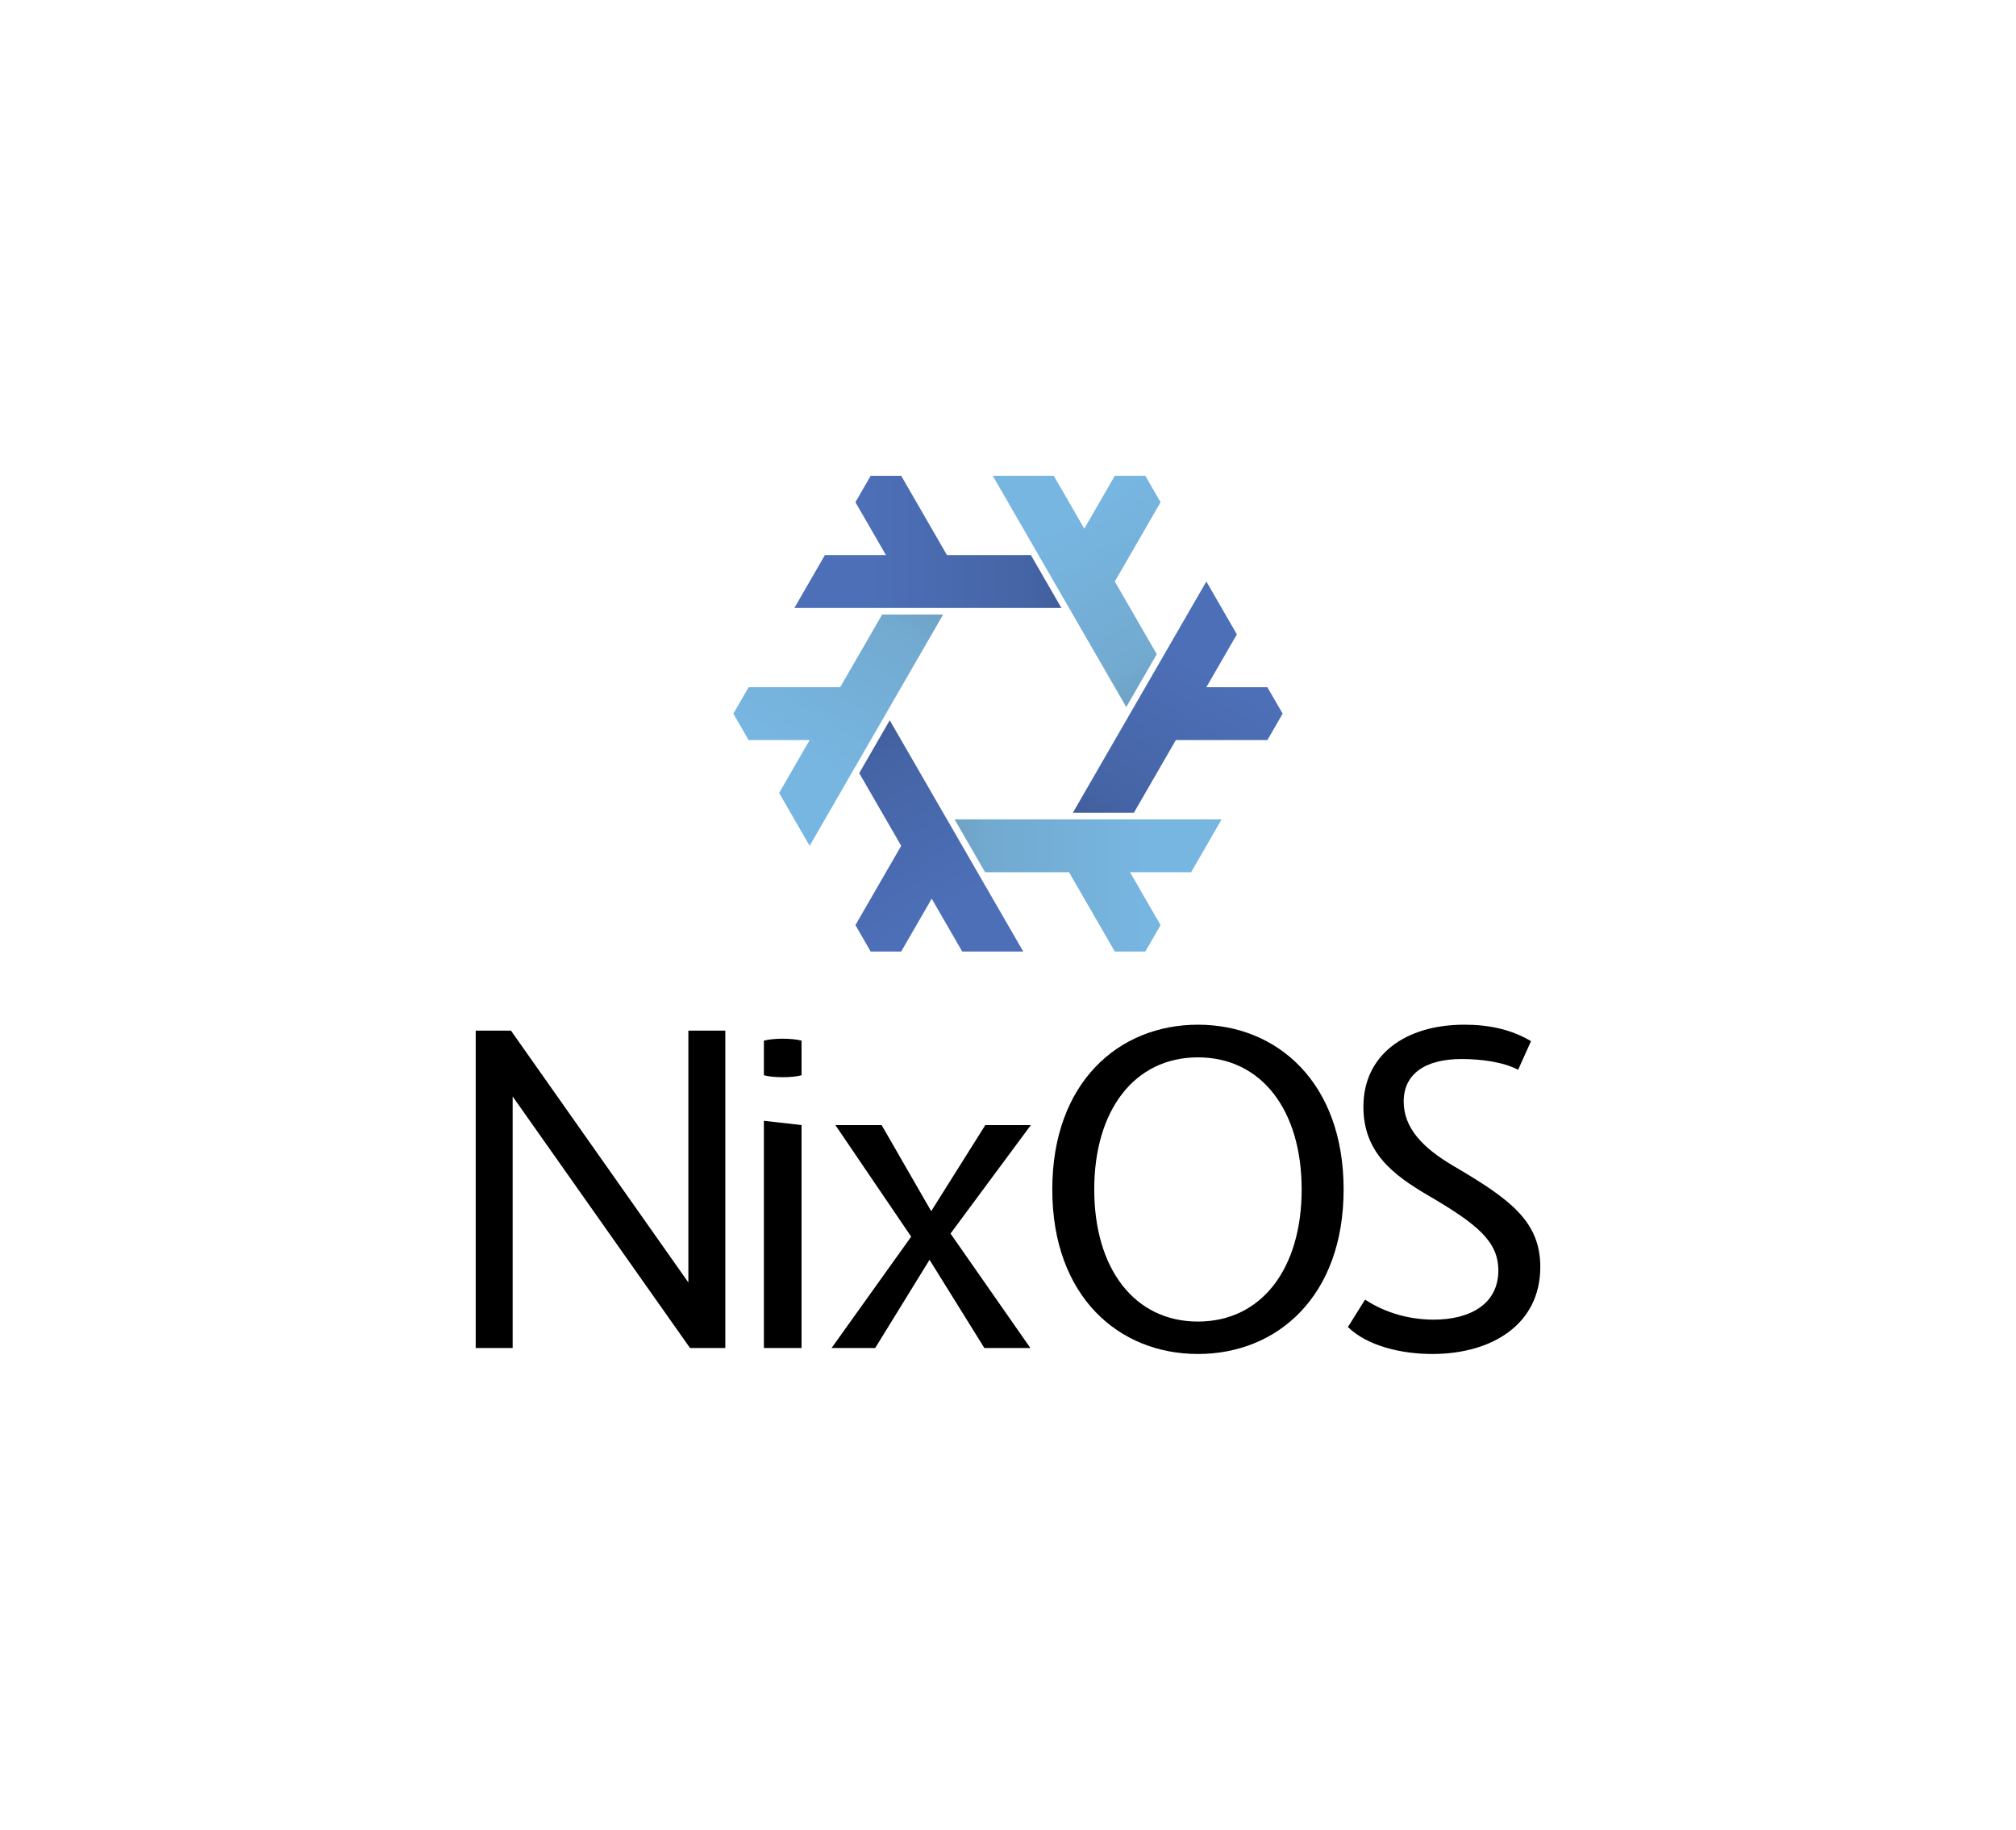
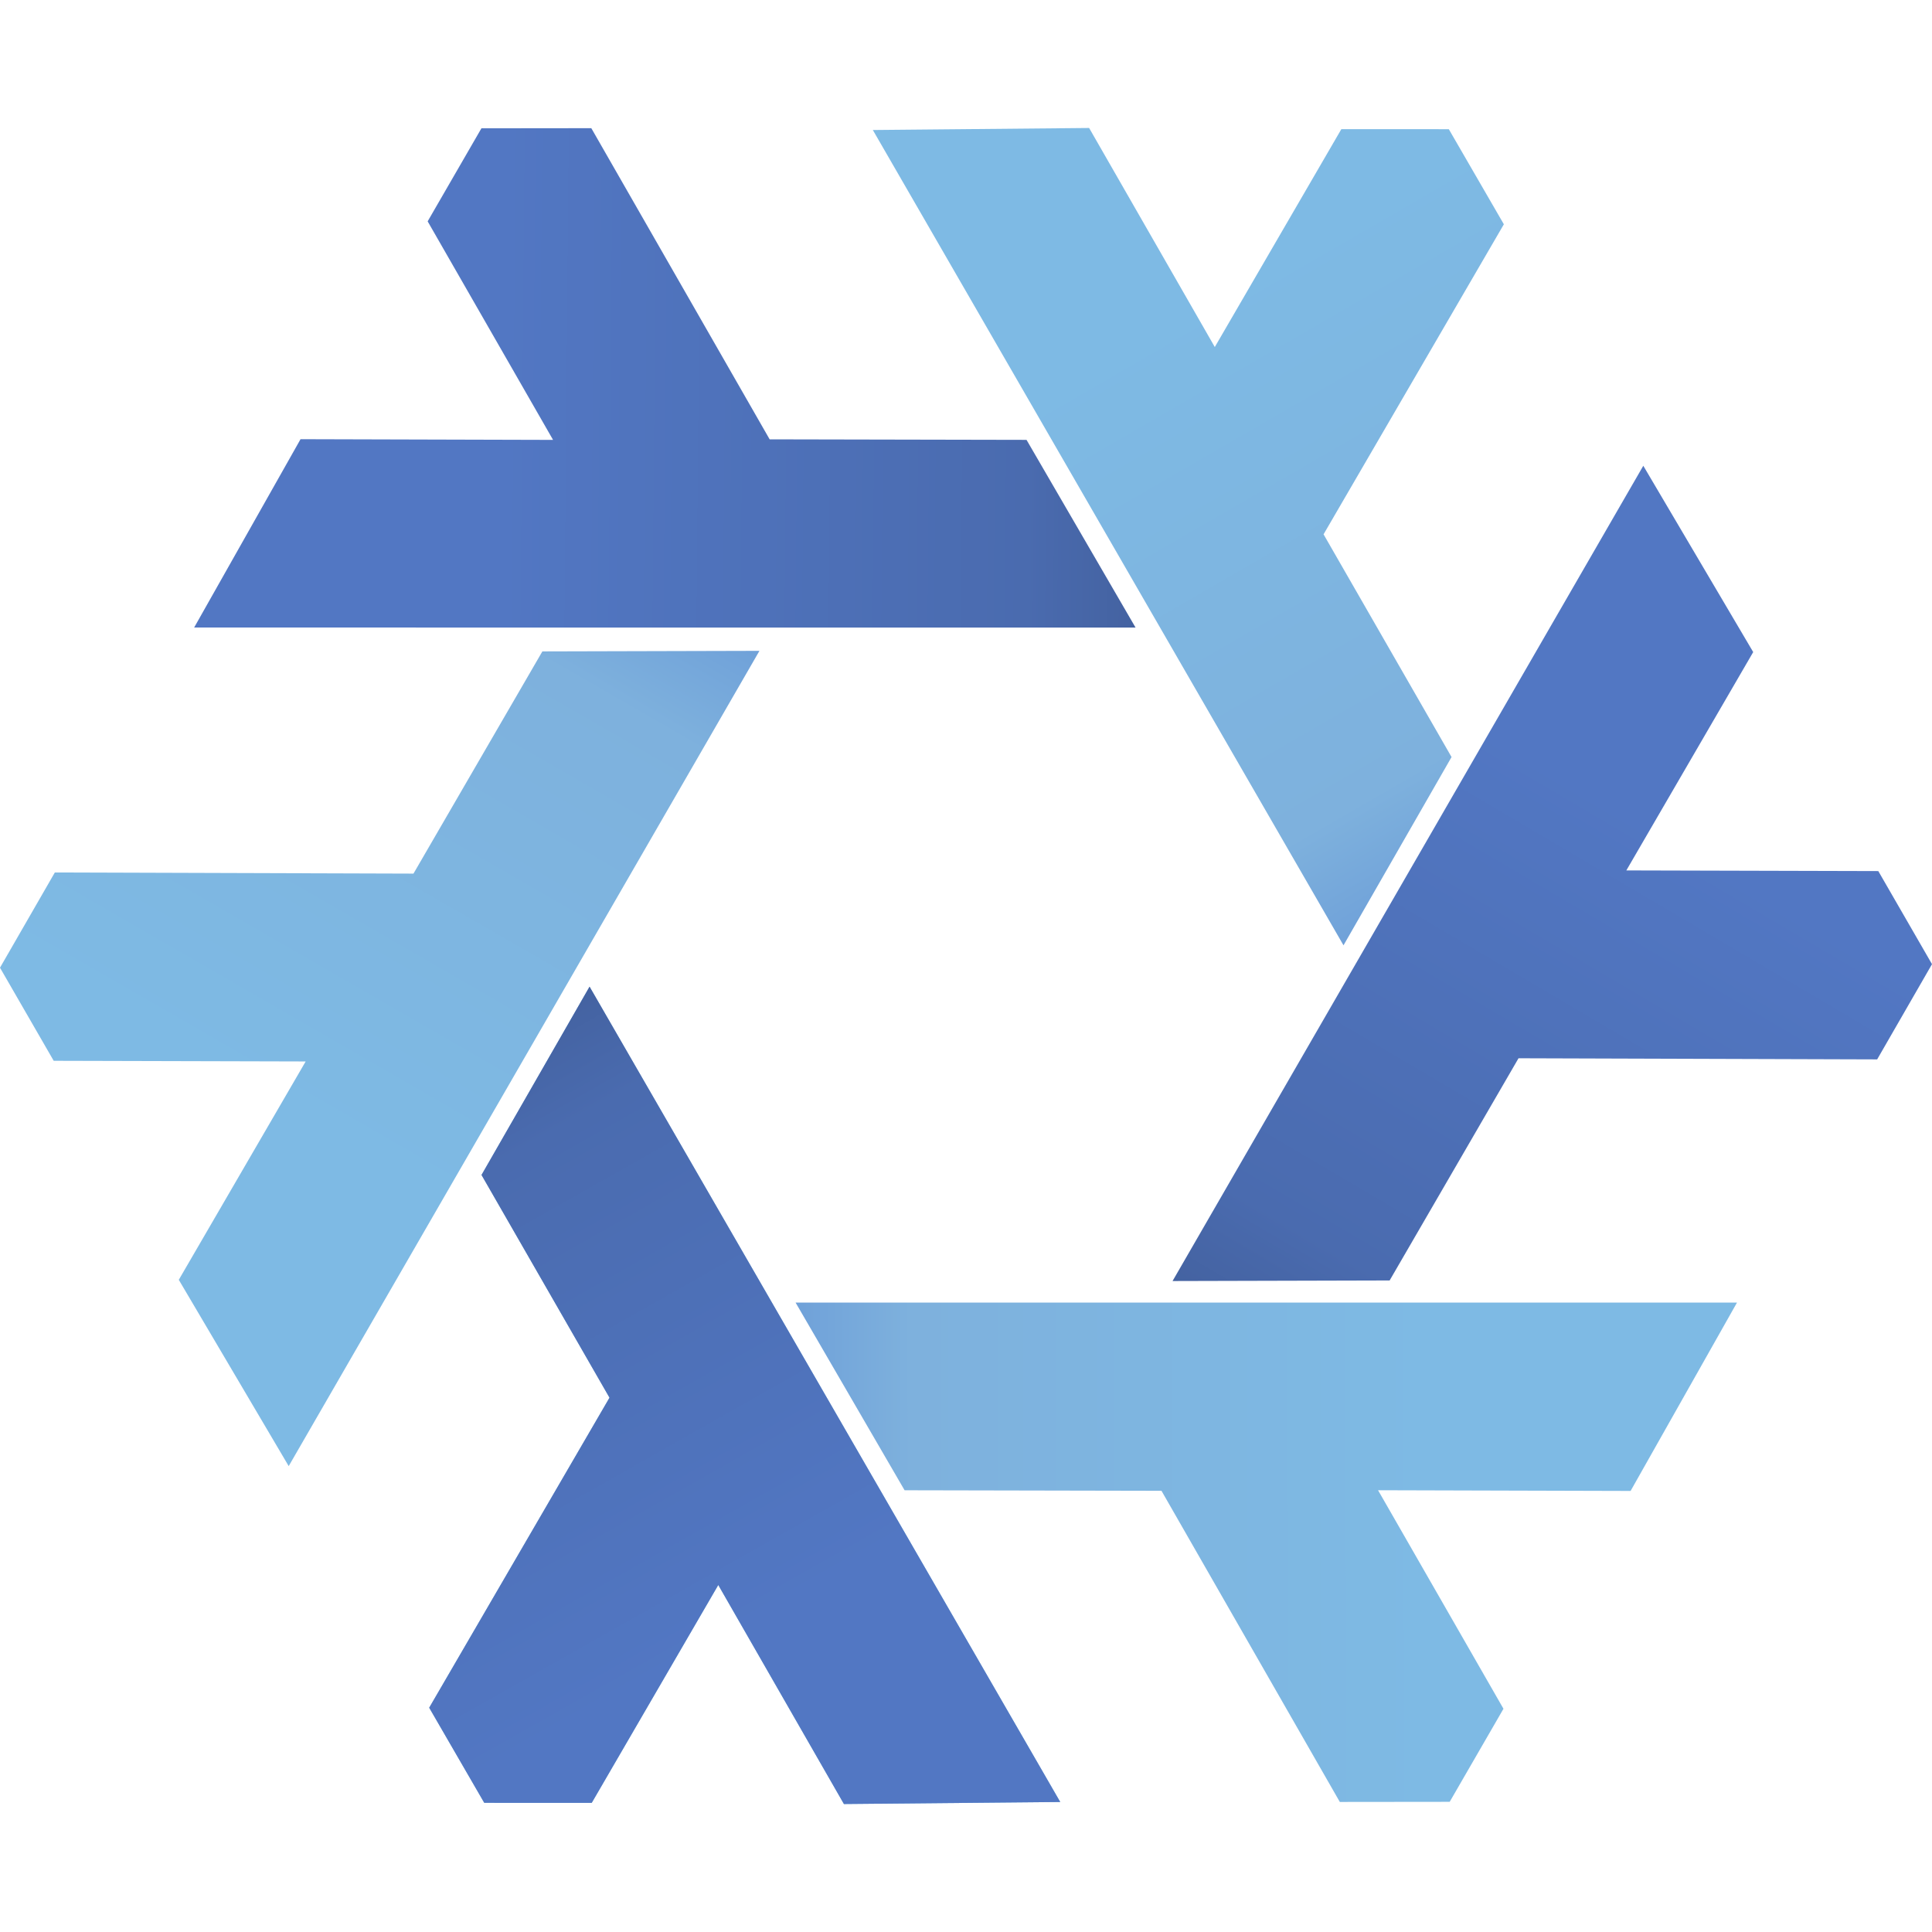
- <svg xmlns="http://www.w3.org/2000/svg" viewBox="-4228.057 -2992.984 8456.115 7673.736">
-   <defs>
-     <linearGradient gradientUnits="userSpaceOnUse" id="linear-gradient-2554fbbc168494bd92c970521b88236e" x1="-320" x2="128" y1="-554.256" y2="221.703">
-       <stop offset="0%" stop-color="#3e5993" />
-       <stop offset="25%" stop-color="#4564a5" />
-       <stop offset="100%" stop-color="#4d6fb7" />
+ <svg xmlns="http://www.w3.org/2000/svg" xmlns:xlink="http://www.w3.org/1999/xlink" width="535" height="535" viewBox="0 0 501.563 501.562" id="svg2" version="1.1">
+   <defs id="defs4">
+     <linearGradient id="linearGradient5562">
+       <stop style="stop-color:#699ad7;stop-opacity:1" offset="0" id="stop5564" />
+       <stop id="stop5566" offset="0.243" style="stop-color:#7eb1dd;stop-opacity:1" />
+       <stop style="stop-color:#7ebae4;stop-opacity:1" offset="1" id="stop5568" />
    </linearGradient>
-     <linearGradient gradientUnits="userSpaceOnUse" id="linear-gradient-f683afeaafe0676dd2d738a2ab63a1d7" x1="-320" x2="128" y1="-554.256" y2="221.703">
-       <stop offset="0%" stop-color="#6d9bbc" />
-       <stop offset="25%" stop-color="#72a9cf" />
-       <stop offset="100%" stop-color="#77b6e1" />
+     <linearGradient id="linearGradient5053">
+       <stop style="stop-color:#415e9a;stop-opacity:1" offset="0" id="stop5055" />
+       <stop id="stop5057" offset="0.232" style="stop-color:#4a6baf;stop-opacity:1" />
+       <stop style="stop-color:#5277c3;stop-opacity:1" offset="1" id="stop5059" />
    </linearGradient>
+     <linearGradient xlink:href="#linearGradient5562" id="linearGradient4328" gradientUnits="userSpaceOnUse" gradientTransform="translate(70.65034,-1055.151)" x1="200.597" y1="351.411" x2="290.087" y2="506.188" />
+     <linearGradient xlink:href="#linearGradient5053" id="linearGradient4330" gradientUnits="userSpaceOnUse" gradientTransform="translate(864.6959,-1491.341)" x1="-584.199" y1="782.336" x2="-496.297" y2="937.714" />
  </defs>
-   <polygon fill="url(#linear-gradient-2554fbbc168494bd92c970521b88236e)" points="-304 -304.841 -176 -526.543 384 443.405 128 443.405 -4.072608916703642e-14 221.703 -128 443.405 -256 443.405 -320 332.554 -128.0 0.0" transform="translate(-320 554.2563) rotate(0 320 -554.2563)" />
-   <polygon fill="url(#linear-gradient-f683afeaafe0676dd2d738a2ab63a1d7)" points="-304 -304.841 -176 -526.543 384 443.405 128 443.405 -4.072608916703642e-14 221.703 -128 443.405 -256 443.405 -320 332.554 -128.0 0.0" transform="translate(-320 554.2563) rotate(60 320 -554.2563)" />
-   <polygon fill="url(#linear-gradient-2554fbbc168494bd92c970521b88236e)" points="-304 -304.841 -176 -526.543 384 443.405 128 443.405 -4.072608916703642e-14 221.703 -128 443.405 -256 443.405 -320 332.554 -128.0 0.0" transform="translate(-320 554.2563) rotate(120 320 -554.2563)" />
-   <polygon fill="url(#linear-gradient-f683afeaafe0676dd2d738a2ab63a1d7)" points="-304 -304.841 -176 -526.543 384 443.405 128 443.405 -4.072608916703642e-14 221.703 -128 443.405 -256 443.405 -320 332.554 -128.0 0.0" transform="translate(-320 554.2563) rotate(180 320 -554.2563)" />
-   <polygon fill="url(#linear-gradient-2554fbbc168494bd92c970521b88236e)" points="-304 -304.841 -176 -526.543 384 443.405 128 443.405 -4.072608916703642e-14 221.703 -128 443.405 -256 443.405 -320 332.554 -128.0 0.0" transform="translate(-320 554.2563) rotate(240 320 -554.2563)" />
-   <polygon fill="url(#linear-gradient-f683afeaafe0676dd2d738a2ab63a1d7)" points="-304 -304.841 -176 -526.543 384 443.405 128 443.405 -4.072608916703642e-14 221.703 -128 443.405 -256 443.405 -320 332.554 -128.0 0.0" transform="translate(-320 554.2563) rotate(300 320 -554.2563)" />
-   <g transform="translate(-2232.735 2660.43)">
-     <path d="M 892.0 -1331.0 L 1047.0 -1331.0 L 1047.0 0.0 L 899.0 0.0 L 155.0 -1055.0 L 155.0 0.0 L 0.0 0.0 L 0.0 -1331.0 L 148.0 -1331.0 L 892.0 -275.0" fill="black" />
-     <path d="M 1366.783 -1144.0 L 1366.783 -1289.0 C 1326.783 -1300.0 1248.783 -1300.0 1208.783 -1289.0 L 1208.783 -1144.0 C 1248.783 -1133.0 1326.783 -1133.0 1366.783 -1144.0 M 1366.783 0.0 L 1366.783 -935.0 L 1208.783 -953.0 L 1208.783 0.0" fill="black" />
-     <path d="M 2328.614 -935.0 L 1991.614 -480.0 L 2326.614 0.0 L 2133.614 0.0 L 1903.614 -370.0 L 1675.614 0.0 L 1492.614 0.0 L 1826.614 -467.0 L 1508.614 -935.0 L 1702.614 -935.0 L 1910.614 -574.0 L 2137.614 -935.0" fill="black" />
-     <path d="M 3029.493 -1356.0 C 3362.493 -1356.0 3640.493 -1113.0 3640.493 -665.0 C 3640.493 -217.0 3362.493 25.0 3029.493 25.0 C 2696.493 25.0 2418.493 -217.0 2418.493 -665.0 C 2418.493 -1113.0 2696.493 -1356.0 3029.493 -1356.0 M 3029.493 -111.0 C 3295.493 -111.0 3464.493 -332.0 3464.493 -665.0 C 3464.493 -998.0 3295.493 -1219.0 3029.493 -1219.0 C 2763.493 -1219.0 2594.493 -998.0 2594.493 -665.0 C 2594.493 -332.0 2763.493 -111.0 3029.493 -111.0" fill="black" />
-     <path d="M 4012.47 25.0 C 3881.47 25.0 3739.47 -9.0 3658.47 -88.0 L 3730.47 -203.0 C 3815.47 -147.0 3917.47 -119.0 4018.47 -119.0 C 4171.47 -119.0 4289.47 -185.0 4289.47 -325.0 C 4289.47 -447.0 4201.47 -519.0 3998.47 -638.0 C 3843.47 -728.0 3723.47 -823.0 3723.47 -1012.0 C 3723.47 -1228.0 3897.47 -1356.0 4147.47 -1356.0 C 4251.47 -1356.0 4343.47 -1336.0 4426.47 -1287.0 L 4372.47 -1167.0 C 4307.47 -1201.0 4212.47 -1212.0 4135.47 -1212.0 C 3979.47 -1212.0 3892.47 -1147.0 3892.47 -1034.0 C 3892.47 -923.0 3971.47 -840.0 4100.47 -764.0 C 4339.47 -624.0 4465.47 -531.0 4465.47 -340.0 C 4465.47 -99.0 4262.47 25.0 4012.47 25.0" fill="black" />
+   <g id="layer3" style="display:inline;opacity:1" transform="translate(-156.4112,933.3069)">
+     <g id="g2" transform="matrix(0.9999406,0,0,0.9999406,-0.06321798,33.18838)" style="stroke-width:1">
+       <path id="path3336-6" d="m 309.549,-710.388 122.197,211.675 -56.157,0.527 -32.624,-56.869 -32.856,56.565 -27.902,-0.011 -14.291,-24.69 46.81,-80.49 -33.229,-57.826 z" style="opacity:1;fill:url(#linearGradient4328);fill-opacity:1;fill-rule:evenodd;stroke:none;stroke-width:3;stroke-linecap:butt;stroke-linejoin:round;stroke-miterlimit:4;stroke-dasharray:none;stroke-opacity:1" />
+       <use height="100%" width="100%" transform="rotate(60,407.1116,-715.7872)" id="use3439-6" xlink:href="#path3336-6" y="0" x="0" style="stroke-width:1" />
+       <use height="100%" width="100%" transform="rotate(-60,407.3118,-715.7002)" id="use3445-0" xlink:href="#path3336-6" y="0" x="0" style="stroke-width:1" />
+       <use height="100%" width="100%" transform="rotate(180,407.4187,-715.7565)" id="use3449-5" xlink:href="#path3336-6" y="0" x="0" style="stroke-width:1" />
+       <path style="color:#000000;clip-rule:nonzero;display:inline;overflow:visible;visibility:visible;opacity:1;isolation:auto;mix-blend-mode:normal;color-interpolation:sRGB;color-interpolation-filters:linearRGB;solid-color:#000000;solid-opacity:1;fill:url(#linearGradient4330);fill-opacity:1;fill-rule:evenodd;stroke:none;stroke-width:3;stroke-linecap:butt;stroke-linejoin:round;stroke-miterlimit:4;stroke-dasharray:none;stroke-dashoffset:0;stroke-opacity:1;color-rendering:auto;image-rendering:auto;shape-rendering:auto;text-rendering:auto;enable-background:accumulate" d="m 309.549,-710.388 122.197,211.675 -56.157,0.527 -32.624,-56.869 -32.856,56.565 -27.902,-0.011 -14.291,-24.69 46.81,-80.49 -33.229,-57.826 z" id="path4260-0" />
+       <use height="100%" width="100%" transform="rotate(120,407.3392,-716.0836)" id="use4354-5" xlink:href="#path4260-0" y="0" x="0" style="display:inline;stroke-width:1" />
+       <use height="100%" width="100%" transform="rotate(-120,407.2882,-715.87)" id="use4362-2" xlink:href="#path4260-0" y="0" x="0" style="display:inline;stroke-width:1" />
+     </g>
  </g>
</svg>
